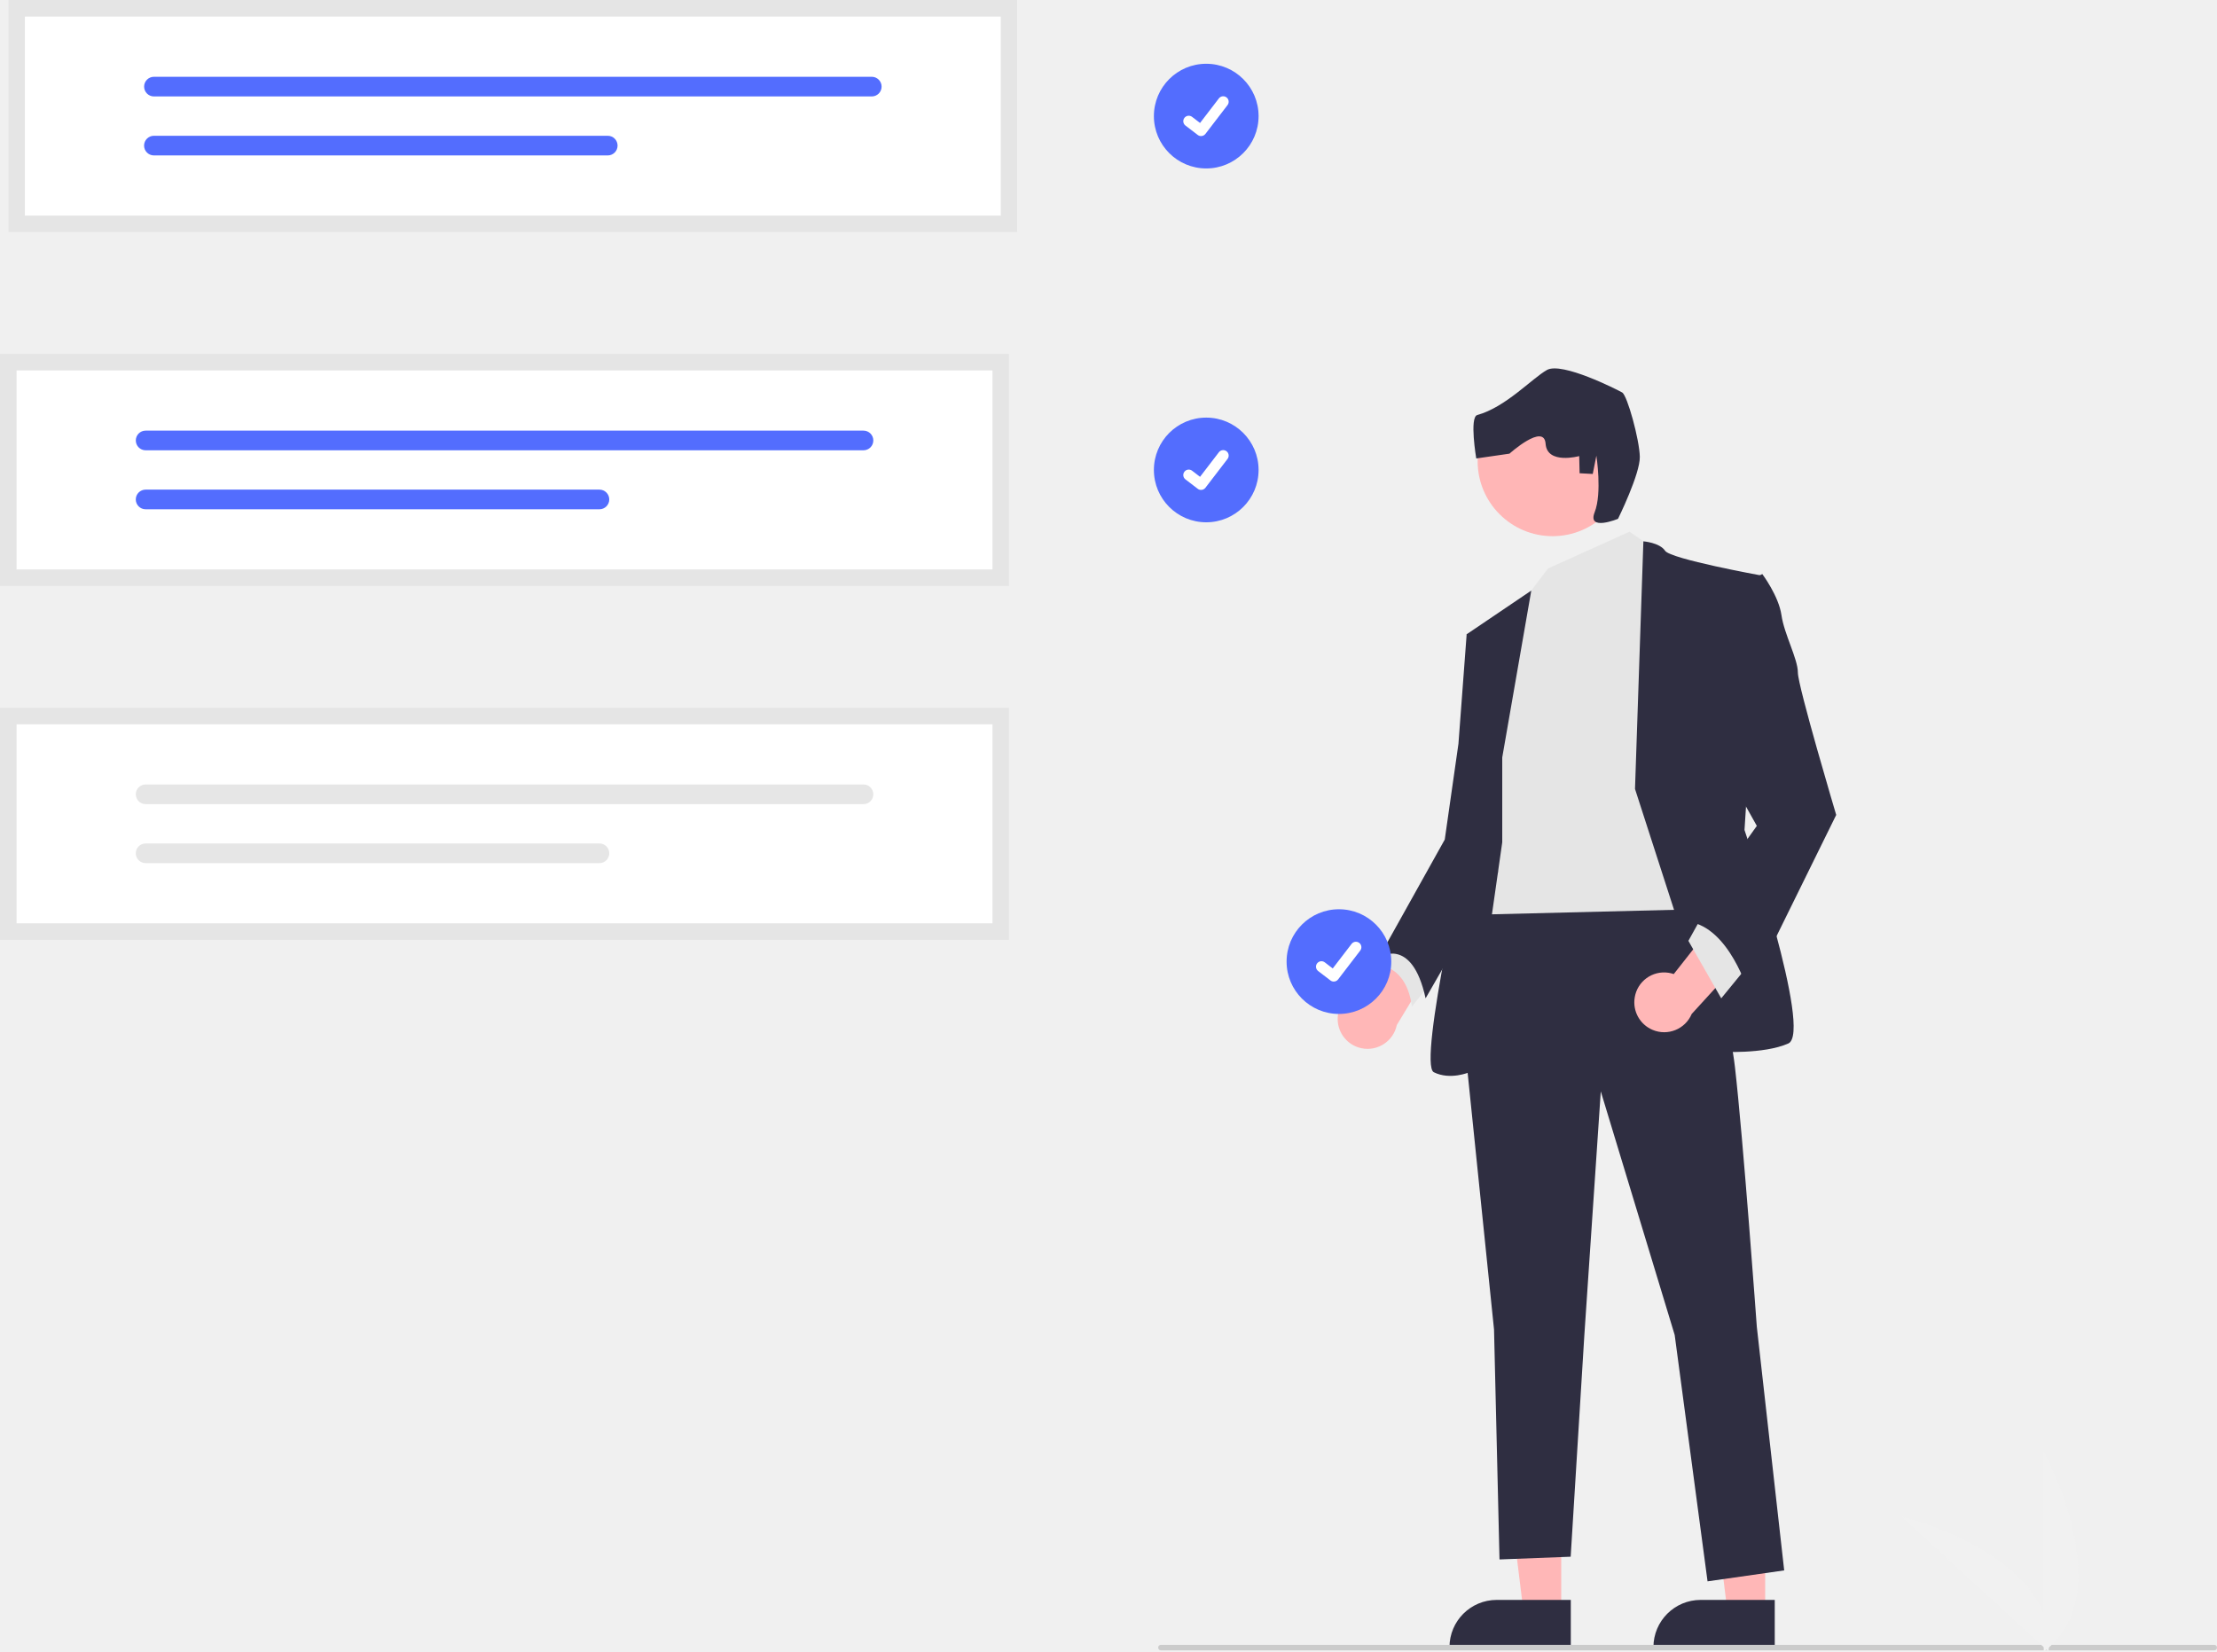
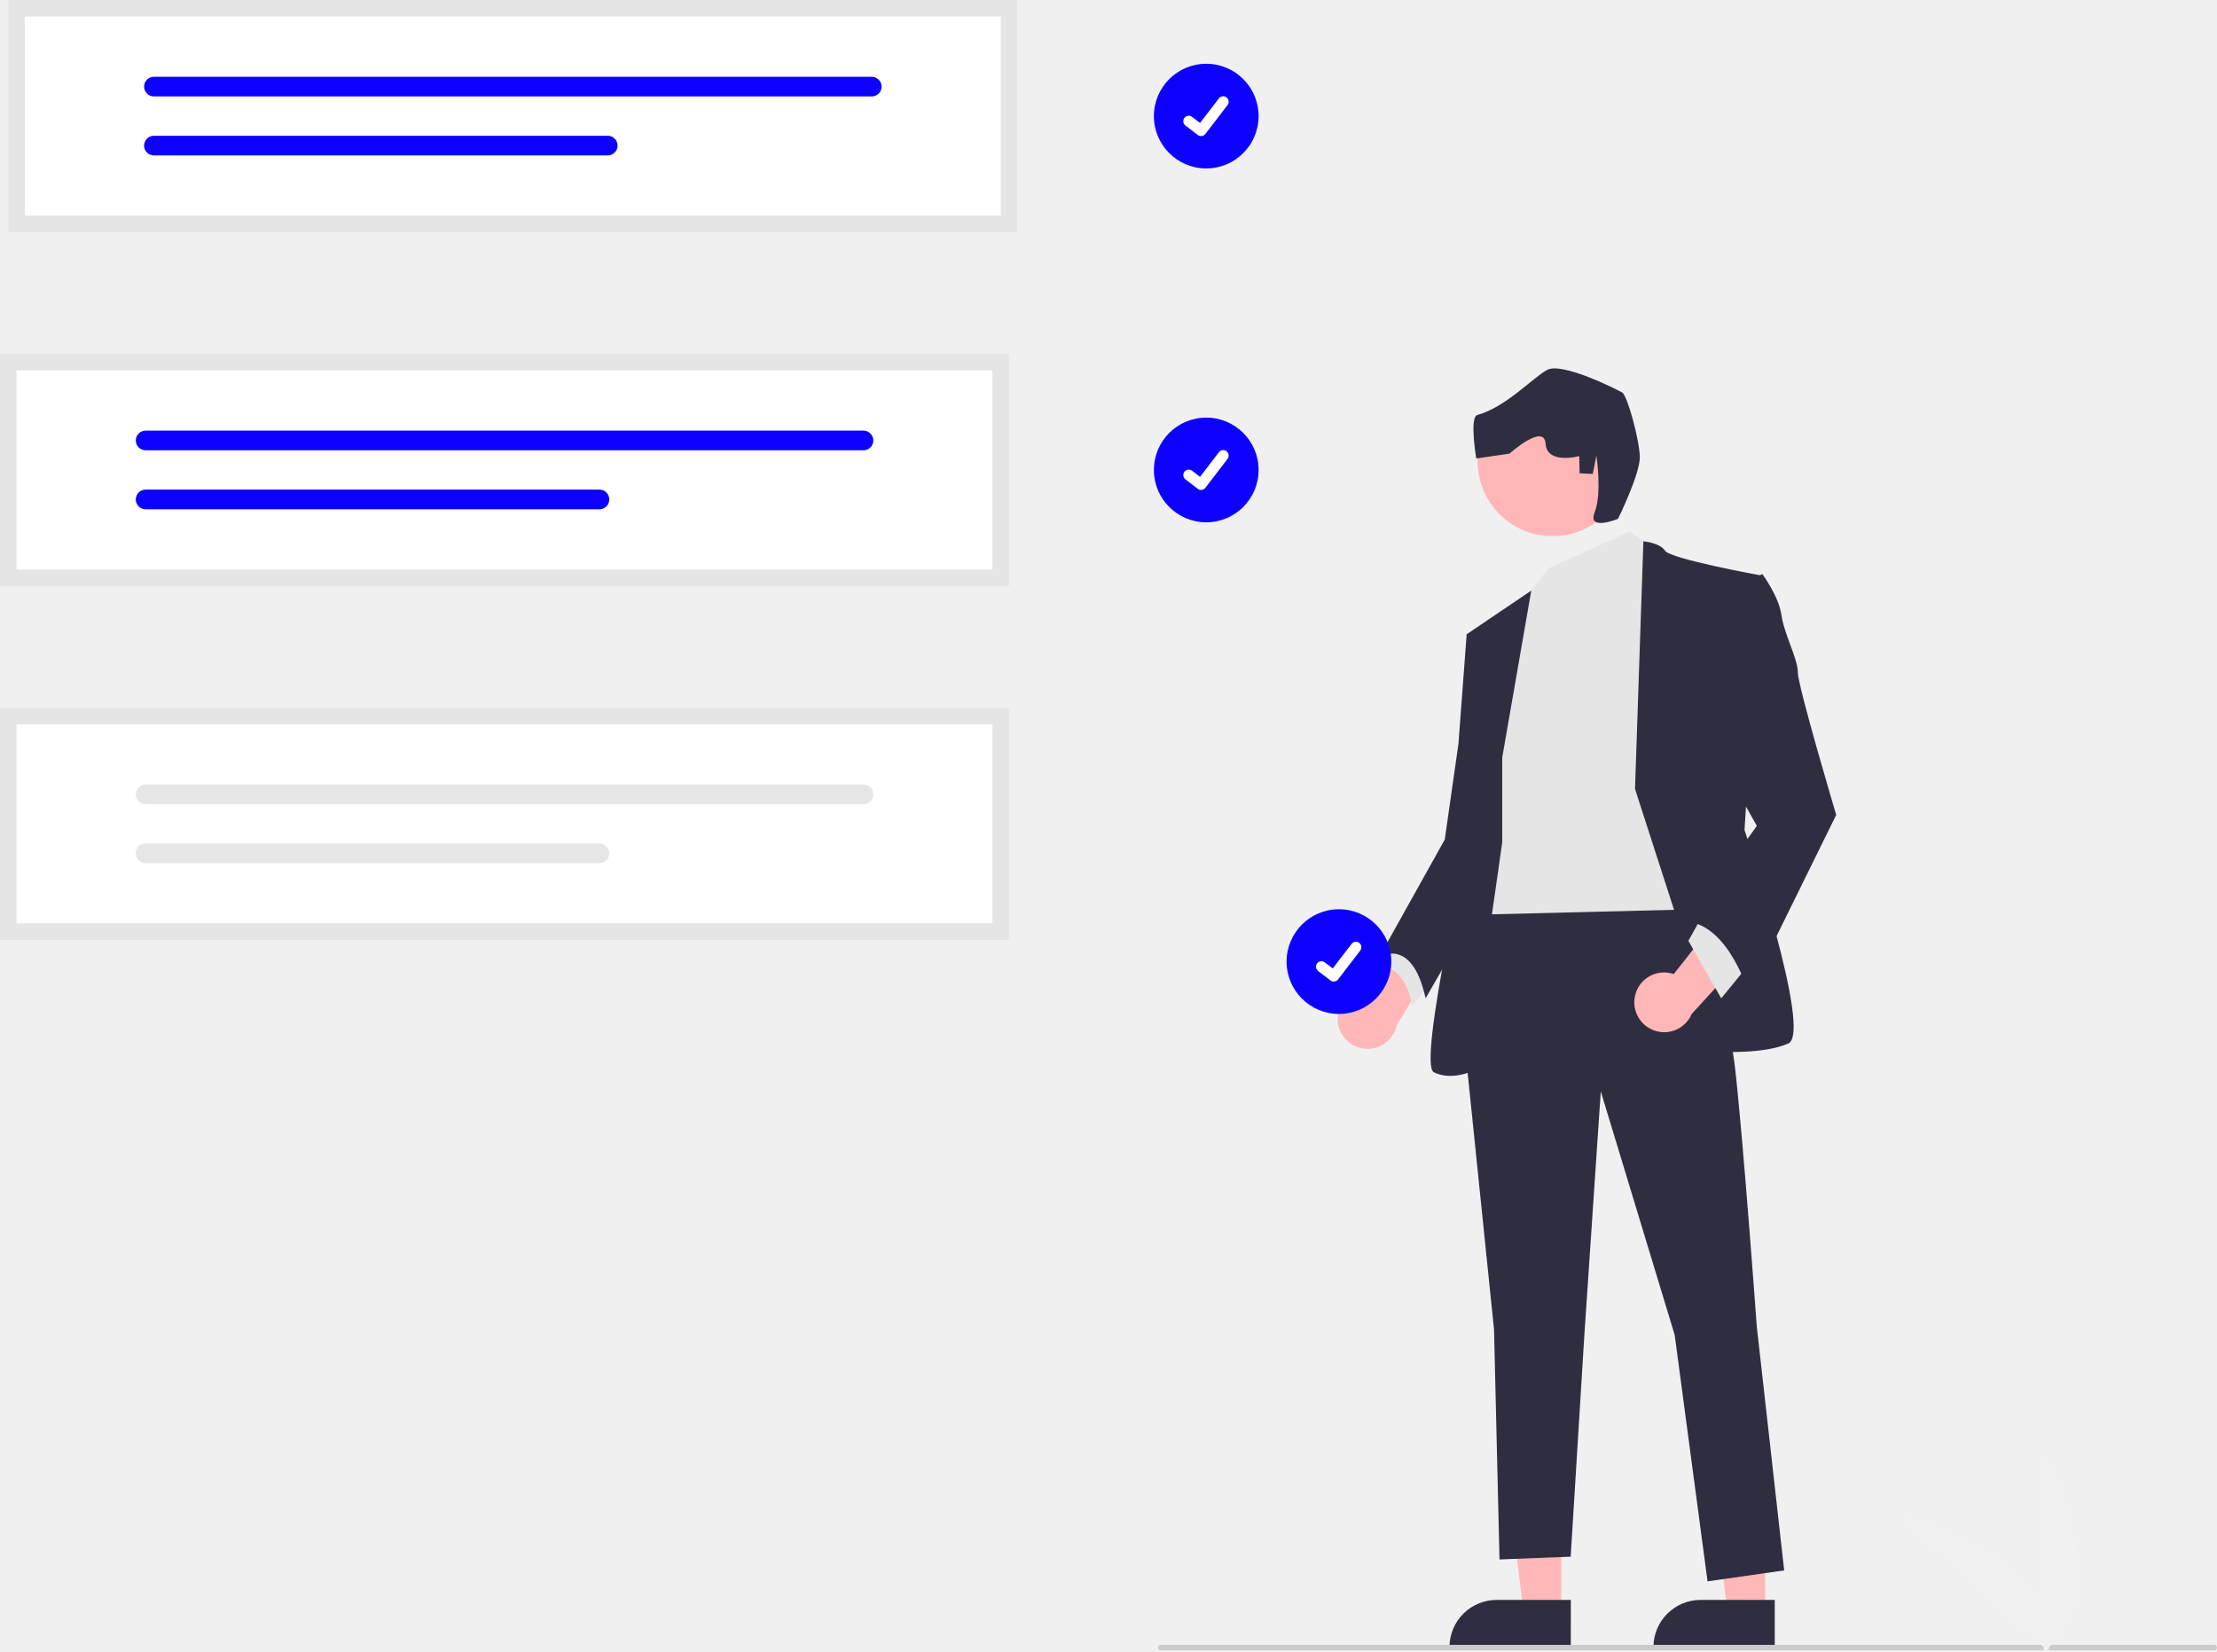
<svg xmlns="http://www.w3.org/2000/svg" width="801.921" height="597.457" viewBox="0 0 801.921 597.457">
-   <circle id="b" cx="436.314" cy="42" r="18.934" fill="#536dfe" />
-   <path id="c-234" d="M434.438,49.223c-.426,.001-.841-.137-1.181-.393l-.021-.016-4.45-3.404c-.867-.664-1.031-1.906-.366-2.772,.664-.867,1.906-1.031,2.772-.366h0l2.882,2.21,6.811-8.885c.664-.866,1.905-1.03,2.771-.366l0,0,.001,0-.042,.059,.043-.059c.865,.665,1.029,1.905,.366,2.772l-8.011,10.447c-.376,.488-.957,.773-1.573,.771l-.002,.002Z" fill="#fff" />
-   <circle id="d" cx="436.314" cy="170" r="18.934" fill="#536dfe" />
-   <path id="e-235" d="M434.438,177.223c-.426,.001-.841-.137-1.181-.393l-.021-.016-4.45-3.404c-.867-.664-1.031-1.906-.366-2.772s1.906-1.031,2.772-.366l2.882,2.21,6.811-8.885c.664-.866,1.905-1.03,2.771-.366l0,0,.001,0-.042,.059,.043-.059c.865,.665,1.029,1.905,.366,2.772l-8.011,10.447c-.376,.488-.957,.773-1.573,.771l-.002,.002Z" fill="#fff" />
+   <circle id="b" cx="436.314" cy="42" r="18.934" fill="#0d00ff" />
+   <path id="c-568" d="M434.438,49.223c-.426,.001-.841-.137-1.181-.393l-.021-.016-4.45-3.404c-.867-.664-1.031-1.906-.366-2.772,.664-.867,1.906-1.031,2.772-.366h0l2.882,2.21,6.811-8.885c.664-.866,1.905-1.03,2.771-.366l0,0,.001,0-.042,.059,.043-.059c.865,.665,1.029,1.905,.366,2.772l-8.011,10.447c-.376,.488-.957,.773-1.573,.771l-.002,.002Z" fill="#fff" />
+   <circle id="d" cx="436.314" cy="170" r="18.934" fill="#0d00ff" />
+   <path id="e-569" d="M434.438,177.223c-.426,.001-.841-.137-1.181-.393l-.021-.016-4.45-3.404c-.867-.664-1.031-1.906-.366-2.772s1.906-1.031,2.772-.366l2.882,2.21,6.811-8.885c.664-.866,1.905-1.03,2.771-.366l0,0,.001,0-.042,.059,.043-.059c.865,.665,1.029,1.905,.366,2.772l-8.011,10.447c-.376,.488-.957,.773-1.573,.771l-.002,.002Z" fill="#fff" />
  <path d="M483.864,368.959c-.232-5.93,4.387-10.926,10.317-11.158,.632-.025,1.266,.006,1.892,.093l17.341-34.022,9.799,17.256-17.97,29.663c-1.206,5.844-6.921,9.603-12.765,8.397-4.89-1.009-8.451-5.238-8.614-10.228l0-0Z" fill="#ffb7b7" />
  <polygon points="564.71 583.194 551.101 583.193 544.627 530.702 564.712 530.703 564.71 583.194" fill="#ffb7b7" />
  <path d="M568.18,596.385l-43.88-.002v-.555c.001-9.432,7.647-17.079,17.08-17.079h.001l26.801,.001-.001,17.635Z" fill="#2f2e41" />
  <polygon points="638.483 583.194 624.874 583.193 618.4 530.702 638.485 530.703 638.483 583.194" fill="#ffb7b7" />
  <path d="M641.953,596.385l-43.88-.002v-.555c.001-9.432,7.647-17.079,17.08-17.079h.001l26.801,.001-.001,17.635Z" fill="#2f2e41" />
  <path d="M504.767,339.349l-5.941,9.902s9.901,0,11.882,14.852l7.921-9.901-13.862-14.852Z" fill="#e5e5e5" />
  <path d="M608.732,318.556s15.842,41.586,18.813,67.33c2.97,25.744,7.921,94.064,7.921,94.064l9.902,88.123-27.724,3.961-11.882-89.113-26.734-88.123-5.941,88.123-4.951,80.202-25.744,.99-1.98-83.173-10.892-105.946,5.941-50.498,73.271-5.941Z" fill="#2f2e41" />
  <polygon points="589.424 192.312 599.326 199.242 612.198 328.952 531.996 330.932 542.888 240.829 552.789 215.085 559.936 205.636 589.424 192.312" fill="#e5e5e5" />
  <path d="M591.405,285.386l3.03-89.567s5.882,.453,7.862,3.424,34.655,8.911,34.655,8.911l-5.941,92.084s24.754,73.271,15.842,77.232-24.754,2.97-24.754,2.97l-30.695-95.054Z" fill="#2f2e41" />
  <path d="M543.383,273.999l10.504-60.365-23.376,15.808,5.941,43.567-4.951,29.704s-18.813,82.182-12.872,85.153,12.872,0,12.872,0l11.882-83.173v-30.695Z" fill="#2f2e41" />
  <path d="M537.442,227.462l-6.931,1.98-2.97,39.606-4.951,34.655-23.764,42.576s11.882-7.921,16.833,14.852l26.171-45.564-4.387-88.106Z" fill="#2f2e41" />
  <path d="M591.299,360.839c.923-5.862,6.424-9.866,12.287-8.943,.625,.098,1.24,.252,1.838,.459l23.616-30.009,6.262,18.83-23.386,25.61c-2.318,5.498-8.654,8.077-14.152,5.759-4.601-1.939-7.273-6.779-6.465-11.705Z" fill="#ffb7b7" />
  <polygon points="631.506 350.24 622.595 361.132 610.713 340.339 615.663 331.428 631.506 350.24" fill="#e5e5e5" />
  <path d="M629.526,211.619l7.921-3.961s5.941,7.921,6.931,14.852,5.941,15.842,5.941,20.793,13.862,51.488,13.862,51.488l-31.685,64.36s-6.931-23.764-21.783-25.744l24.754-34.655-13.862-24.754,7.921-62.379Z" fill="#2f2e41" />
  <path d="M800.921,596.996H419.921c-.552,0-1-.448-1-1s.448-1,1-1h381c.552,0,1,.448,1,1s-.448,1-1,1Z" fill="#cbcbcb" />
  <path d="M365,212H0v-84H365v84Z" fill="#fff" />
-   <path d="M52.678,155.774c-1.964,0-3.556,1.592-3.556,3.556s1.592,3.556,3.556,3.556H312.337c1.964,0,3.556-1.592,3.556-3.556s-1.592-3.556-3.556-3.556H52.678Z" fill="#536dfe" />
-   <path d="M52.678,177.113c-1.964-.004-3.56,1.585-3.564,3.549-.004,1.964,1.585,3.56,3.549,3.564H216.822c1.964,0,3.556-1.592,3.556-3.556s-1.592-3.556-3.556-3.556H52.678Z" fill="#536dfe" />
+   <path d="M52.678,155.774c-1.964,0-3.556,1.592-3.556,3.556s1.592,3.556,3.556,3.556H312.337c1.964,0,3.556-1.592,3.556-3.556s-1.592-3.556-3.556-3.556H52.678Z" fill="#0d00ff" />
+   <path d="M52.678,177.113c-1.964-.004-3.56,1.585-3.564,3.549-.004,1.964,1.585,3.56,3.549,3.564H216.822c1.964,0,3.556-1.592,3.556-3.556s-1.592-3.556-3.556-3.556H52.678Z" fill="#0d00ff" />
  <path d="M365,212H0v-84H365v84ZM6,206H359v-72H6v72Z" fill="#e5e5e5" />
  <path d="M365,340H0v-84H365v84Z" fill="#fff" />
  <path d="M52.678,283.774c-1.964,0-3.556,1.592-3.556,3.556s1.592,3.556,3.556,3.556H312.337c1.964,0,3.556-1.592,3.556-3.556s-1.592-3.556-3.556-3.556H52.678Z" fill="#e6e6e6" />
  <path d="M52.678,305.113c-1.964-.004-3.56,1.585-3.564,3.549-.004,1.964,1.585,3.56,3.549,3.564H216.822c1.964,0,3.556-1.592,3.556-3.556s-1.592-3.556-3.556-3.556H52.678Z" fill="#e6e6e6" />
  <path d="M365,340H0v-84H365v84ZM6,334H359v-72H6v72Z" fill="#e5e5e5" />
  <path d="M368,84H3V0H368V84Z" fill="#fff" />
-   <path d="M55.678,27.774c-1.964,.004-3.554,1.599-3.55,3.563,.004,1.959,1.591,3.546,3.55,3.55H315.337c1.964-.004,3.554-1.599,3.55-3.563-.004-1.959-1.591-3.546-3.55-3.55H55.678Z" fill="#536dfe" />
-   <path d="M55.678,49.113c-1.964-.004-3.56,1.585-3.564,3.549s1.585,3.56,3.549,3.564H219.822c1.964,.004,3.559-1.586,3.563-3.55,.004-1.964-1.586-3.559-3.55-3.563-.004-0-.009-0-.013,0H55.678Z" fill="#536dfe" />
+   <path d="M55.678,27.774c-1.964,.004-3.554,1.599-3.55,3.563,.004,1.959,1.591,3.546,3.55,3.55H315.337c1.964-.004,3.554-1.599,3.55-3.563-.004-1.959-1.591-3.546-3.55-3.55H55.678Z" fill="#0d00ff" />
+   <path d="M55.678,49.113c-1.964-.004-3.56,1.585-3.564,3.549s1.585,3.56,3.549,3.564H219.822c1.964,.004,3.559-1.586,3.563-3.55,.004-1.964-1.586-3.559-3.55-3.563-.004-0-.009-0-.013,0H55.678Z" fill="#0d00ff" />
  <path d="M368,84H3V0H368V84ZM9,78H362V6H9V78Z" fill="#e5e5e5" />
  <path d="M739.248,597.457v-72.34s28.192,51.286,0,72.34Z" fill="#f1f1f1" />
  <path d="M740.99,597.445l-53.29-48.921s56.845,13.916,53.29,48.921Z" fill="#f1f1f1" />
-   <circle id="f" cx="484.314" cy="347.846" r="18.934" fill="#536dfe" />
-   <path id="g-236" d="M482.438,355.068c-.426,.001-.841-.137-1.181-.393l-.021-.016-4.45-3.404c-.867-.664-1.031-1.906-.366-2.772,.664-.867,1.906-1.031,2.772-.366h0l2.882,2.21,6.811-8.885c.664-.866,1.905-1.03,2.771-.366h0l.001,0-.042,.059,.043-.059c.865,.665,1.029,1.905,.366,2.772l-8.011,10.447c-.376,.488-.957,.773-1.573,.771l-.002,.002Z" fill="#fff" />
+   <circle id="f" cx="484.314" cy="347.846" r="18.934" fill="#0d00ff" />
+   <path id="g-570" d="M482.438,355.068c-.426,.001-.841-.137-1.181-.393l-.021-.016-4.45-3.404c-.867-.664-1.031-1.906-.366-2.772,.664-.867,1.906-1.031,2.772-.366h0l2.882,2.21,6.811-8.885c.664-.866,1.905-1.03,2.771-.366h0l.001,0-.042,.059,.043-.059c.865,.665,1.029,1.905,.366,2.772l-8.011,10.447c-.376,.488-.957,.773-1.573,.771l-.002,.002Z" fill="#fff" />
  <circle cx="561.587" cy="166.85" r="27.103" fill="#ffb6b6" />
  <path d="M585.262,187.674s8.027-16.258,7.884-22.464c-.143-6.207-4.529-22.178-6.38-23.232s-21.81-11.187-27.219-8.14-14.928,13.468-25.195,16.288c-2.904,.797-.369,15.716-.369,15.716l12.014-1.738s12.526-11.247,13.068-3.589c.542,7.659,12.157,4.469,12.157,4.469l.143,6.207,4.755,.256,1.309-6.605s2.137,13.466-.624,20.471,8.456,2.362,8.456,2.362Z" fill="#2f2e41" />
</svg>
